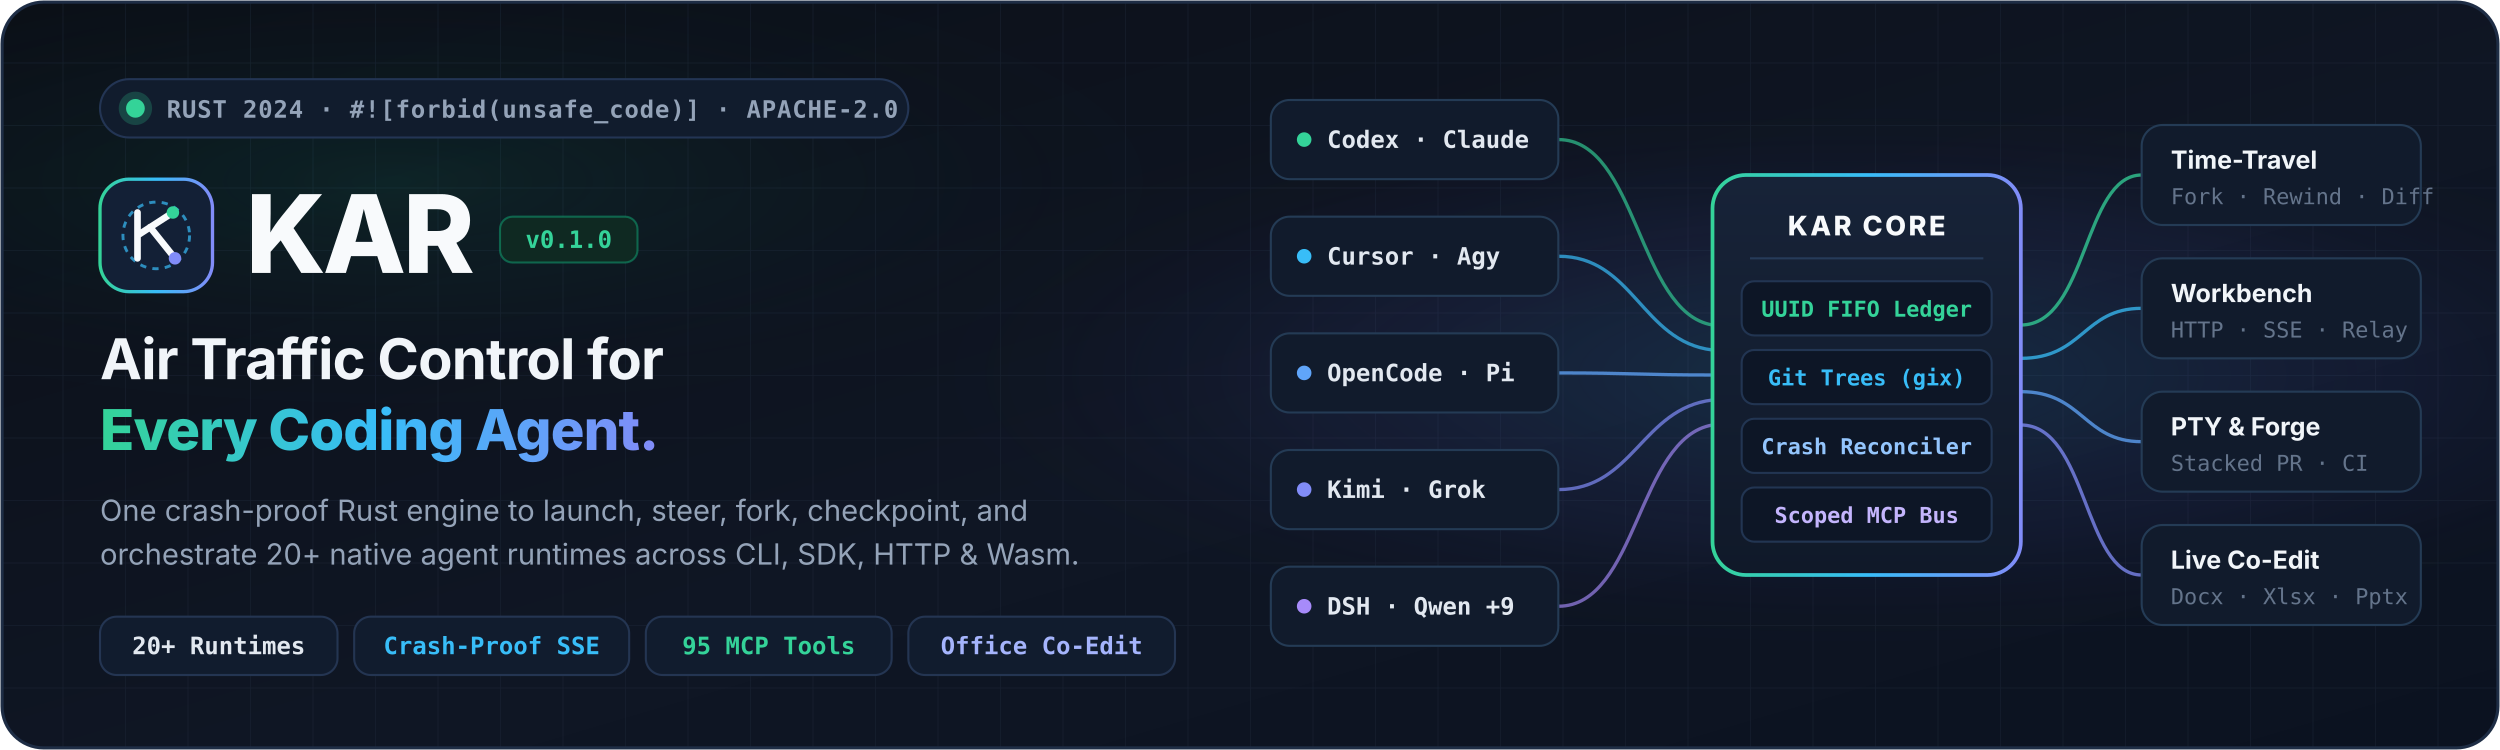
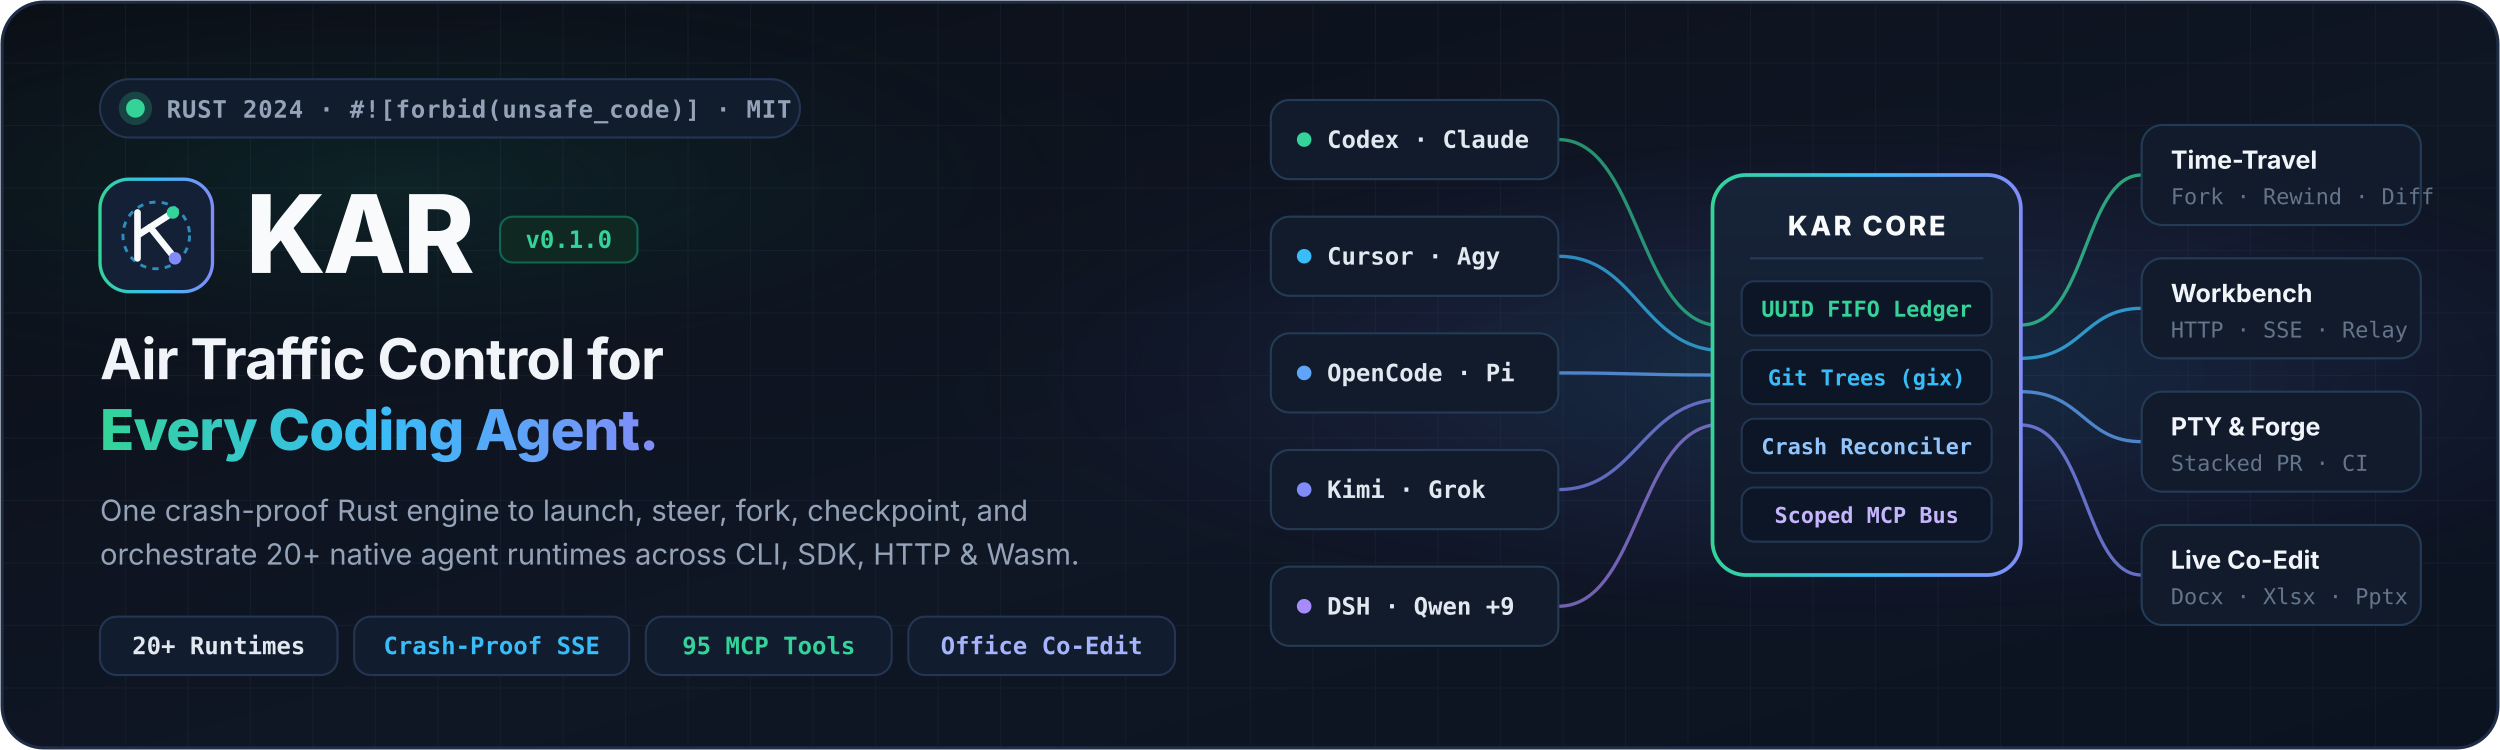
<svg xmlns="http://www.w3.org/2000/svg" viewBox="0 0 1200 360" width="1200" height="360" role="img" aria-label="Kar — Air Traffic Control for Every Coding Agent">
  <defs>
    <linearGradient id="bg" x1="0" y1="0" x2="1" y2="1">
      <stop offset="0%" stop-color="#0B0F17" />
      <stop offset="55%" stop-color="#0F1624" />
      <stop offset="100%" stop-color="#0B1220" />
    </linearGradient>
    <radialGradient id="glowA" cx="0.74" cy="0.5" r="0.38">
      <stop offset="0%" stop-color="#38BDF8" stop-opacity="0.16" />
      <stop offset="60%" stop-color="#6366F1" stop-opacity="0.06" />
      <stop offset="100%" stop-color="#0B0F17" stop-opacity="0" />
    </radialGradient>
    <radialGradient id="glowB" cx="0.16" cy="0.24" r="0.34">
      <stop offset="0%" stop-color="#10B981" stop-opacity="0.11" />
      <stop offset="100%" stop-color="#0B0F17" stop-opacity="0" />
    </radialGradient>
    <linearGradient id="coreGrad" x1="0" y1="0" x2="0" y2="1">
      <stop offset="0%" stop-color="#172338" />
      <stop offset="100%" stop-color="#101929" />
    </linearGradient>
    <linearGradient id="accentGrad" x1="0" y1="0" x2="1" y2="0">
      <stop offset="0%" stop-color="#34D399" />
      <stop offset="50%" stop-color="#38BDF8" />
      <stop offset="100%" stop-color="#818CF8" />
    </linearGradient>
    <pattern id="grid" width="30" height="30" patternUnits="userSpaceOnUse">
      <path d="M 30 0 L 0 0 0 30" fill="none" stroke="#1E293B" stroke-width="0.7" stroke-opacity="0.55" />
    </pattern>
  </defs>
  <rect x="1" y="1" width="1198" height="358" rx="20" fill="url(#bg)" />
  <rect x="1" y="1" width="1198" height="358" rx="20" fill="url(#grid)" />
  <rect x="1" y="1" width="1198" height="358" rx="20" fill="url(#glowA)" />
  <rect x="1" y="1" width="1198" height="358" rx="20" fill="url(#glowB)" />
  <rect x="1" y="1" width="1198" height="358" rx="20" fill="none" stroke="#1E2D45" stroke-width="1.5" />
-   <rect x="48" y="38" width="388" height="28" rx="14" fill="#111C2D" stroke="#233554" stroke-width="1" />
+   <rect x="48" y="38" width="336" height="28" rx="14" fill="#111C2D" stroke="#233554" stroke-width="1" />
  <circle cx="65" cy="52" r="4.5" fill="#34D399" />
  <circle cx="65" cy="52" r="8" fill="#34D399" fill-opacity="0.22" />
-   <text x="80" y="56.5" fill="#94A3B8" font-family="ui-monospace, SFMono-Regular, Menlo, Monaco, Consolas, monospace" font-size="11.5" font-weight="600" letter-spacing="0.4">RUST 2024 · #![forbid(unsafe_code)] · APACHE-2.0</text>
+   <text x="80" y="56.5" fill="#94A3B8" font-family="ui-monospace, SFMono-Regular, Menlo, Monaco, Consolas, monospace" font-size="11.5" font-weight="600" letter-spacing="0.4">RUST 2024 · #![forbid(unsafe_code)] · MIT</text>
  <g transform="translate(48, 86)">
    <rect x="0" y="0" width="54" height="54" rx="14" fill="#132036" stroke="url(#accentGrad)" stroke-width="1.6" />
    <circle cx="27" cy="27" r="16" fill="none" stroke="#38BDF8" stroke-width="1.4" stroke-dasharray="3 3" stroke-opacity="0.7" />
    <path d="M18 16 V38 M18 27 L35 16 M24 23 L36 38" fill="none" stroke="#F8FAFC" stroke-width="3.2" stroke-linecap="round" stroke-linejoin="round" />
    <circle cx="35" cy="16" r="3" fill="#34D399" />
    <circle cx="36" cy="38" r="3" fill="#818CF8" />
    <text x="70" y="45" fill="#F8FAFC" font-family="-apple-system, BlinkMacSystemFont, 'SF Pro Display', 'Segoe UI', Inter, sans-serif" font-size="52" font-weight="800" letter-spacing="-1.5">KAR</text>
    <rect x="192" y="18" width="66" height="22" rx="6" fill="#0F2922" stroke="#10B981" stroke-opacity="0.45" />
    <text x="225" y="33" text-anchor="middle" fill="#34D399" font-family="ui-monospace, SFMono-Regular, Menlo, monospace" font-size="11.5" font-weight="700">v0.1.0</text>
  </g>
  <text x="48" y="182" fill="#F1F5F9" font-family="-apple-system, BlinkMacSystemFont, 'SF Pro Display', 'Segoe UI', Inter, sans-serif" font-size="27" font-weight="700" letter-spacing="-0.4">Air Traffic Control for</text>
  <text x="48" y="216" fill="url(#accentGrad)" font-family="-apple-system, BlinkMacSystemFont, 'SF Pro Display', 'Segoe UI', Inter, sans-serif" font-size="27" font-weight="800" letter-spacing="-0.4">Every Coding Agent.</text>
  <text x="48" y="250" fill="#94A3B8" font-family="-apple-system, BlinkMacSystemFont, 'Segoe UI', Inter, sans-serif" font-size="14" font-weight="400">One crash-proof Rust engine to launch, steer, fork, checkpoint, and</text>
  <text x="48" y="271" fill="#94A3B8" font-family="-apple-system, BlinkMacSystemFont, 'Segoe UI', Inter, sans-serif" font-size="14" font-weight="400">orchestrate 20+ native agent runtimes across CLI, SDK, HTTP &amp; Wasm.</text>
  <g font-family="ui-monospace, SFMono-Regular, Menlo, monospace" font-size="11.5" font-weight="600">
    <rect x="48" y="296" width="114" height="28" rx="8" fill="#111C2E" stroke="#243552" />
    <text x="105" y="314" text-anchor="middle" fill="#E2E8F0">20+ Runtimes</text>
    <rect x="170" y="296" width="132" height="28" rx="8" fill="#111C2E" stroke="#243552" />
    <text x="236" y="314" text-anchor="middle" fill="#38BDF8">Crash-Proof SSE</text>
    <rect x="310" y="296" width="118" height="28" rx="8" fill="#111C2E" stroke="#243552" />
    <text x="369" y="314" text-anchor="middle" fill="#34D399">95 MCP Tools</text>
    <rect x="436" y="296" width="128" height="28" rx="8" fill="#111C2E" stroke="#243552" />
    <text x="500" y="314" text-anchor="middle" fill="#A5B4FC">Office Co-Edit</text>
  </g>
  <g fill="none" stroke-width="1.6">
    <path d="M 748 67 C 786 67, 786 150, 822 156" stroke="#34D399" stroke-opacity="0.65" />
    <path d="M 748 123 C 784 123, 788 164, 822 168" stroke="#38BDF8" stroke-opacity="0.7" />
    <path d="M 748 179 C 784 179, 788 180, 822 180" stroke="#60A5FA" stroke-opacity="0.75" />
    <path d="M 748 235 C 784 235, 788 196, 822 192" stroke="#818CF8" stroke-opacity="0.7" />
    <path d="M 748 291 C 786 291, 786 210, 822 204" stroke="#A78BFA" stroke-opacity="0.65" />
    <path d="M 970 156 C 1002 156, 1000 84, 1028 84" stroke="#34D399" stroke-opacity="0.75" />
    <path d="M 970 172 C 1000 172, 1000 148, 1028 148" stroke="#38BDF8" stroke-opacity="0.75" />
    <path d="M 970 188 C 1000 188, 1000 212, 1028 212" stroke="#60A5FA" stroke-opacity="0.75" />
    <path d="M 970 204 C 1002 204, 1000 276, 1028 276" stroke="#818CF8" stroke-opacity="0.75" />
  </g>
  <g font-family="ui-monospace, SFMono-Regular, Menlo, monospace" font-size="11.5" font-weight="600">
    <rect x="610" y="48" width="138" height="38" rx="9" fill="#111B2C" stroke="#243B55" />
    <circle cx="626" cy="67" r="3.5" fill="#34D399" />
    <text x="637" y="71" fill="#E2E8F0">Codex · Claude</text>
    <rect x="610" y="104" width="138" height="38" rx="9" fill="#111B2C" stroke="#243B55" />
    <circle cx="626" cy="123" r="3.5" fill="#38BDF8" />
    <text x="637" y="127" fill="#E2E8F0">Cursor · Agy</text>
    <rect x="610" y="160" width="138" height="38" rx="9" fill="#111B2C" stroke="#243B55" />
    <circle cx="626" cy="179" r="3.5" fill="#60A5FA" />
    <text x="637" y="183" fill="#E2E8F0">OpenCode · Pi</text>
    <rect x="610" y="216" width="138" height="38" rx="9" fill="#111B2C" stroke="#243B55" />
    <circle cx="626" cy="235" r="3.5" fill="#818CF8" />
    <text x="637" y="239" fill="#E2E8F0">Kimi · Grok</text>
    <rect x="610" y="272" width="138" height="38" rx="9" fill="#111B2C" stroke="#243B55" />
    <circle cx="626" cy="291" r="3.5" fill="#A78BFA" />
    <text x="637" y="295" fill="#E2E8F0">DSH · Qwen +9</text>
  </g>
  <rect x="822" y="84" width="148" height="192" rx="16" fill="url(#coreGrad)" stroke="url(#accentGrad)" stroke-width="1.8" />
  <text x="896" y="113" text-anchor="middle" fill="#F8FAFC" font-family="-apple-system, BlinkMacSystemFont, 'Segoe UI', Inter, sans-serif" font-size="13" font-weight="800" letter-spacing="1.2">KAR CORE</text>
  <line x1="840" y1="124" x2="952" y2="124" stroke="#263B59" stroke-width="1" />
  <g font-family="ui-monospace, SFMono-Regular, Menlo, monospace" font-size="10.5" font-weight="600" text-anchor="middle">
    <rect x="836" y="135" width="120" height="26" rx="6" fill="#0D1626" stroke="#223552" />
    <text x="896" y="152" fill="#34D399">UUID FIFO Ledger</text>
    <rect x="836" y="168" width="120" height="26" rx="6" fill="#0D1626" stroke="#223552" />
    <text x="896" y="185" fill="#38BDF8">Git Trees (gix)</text>
    <rect x="836" y="201" width="120" height="26" rx="6" fill="#0D1626" stroke="#223552" />
    <text x="896" y="218" fill="#93C5FD">Crash Reconciler</text>
    <rect x="836" y="234" width="120" height="26" rx="6" fill="#0D1626" stroke="#223552" />
    <text x="896" y="251" fill="#C4B5FD">Scoped MCP Bus</text>
  </g>
  <g font-family="-apple-system, BlinkMacSystemFont, 'Segoe UI', Inter, sans-serif">
    <rect x="1028" y="60" width="134" height="48" rx="10" fill="#111B2C" stroke="#243B55" />
    <text x="1042" y="81" fill="#F1F5F9" font-size="12" font-weight="700">Time-Travel</text>
    <text x="1042" y="98" fill="#64748B" font-family="ui-monospace, SFMono-Regular, Menlo, monospace" font-size="10.5">Fork · Rewind · Diff</text>
    <rect x="1028" y="124" width="134" height="48" rx="10" fill="#111B2C" stroke="#243B55" />
    <text x="1042" y="145" fill="#F1F5F9" font-size="12" font-weight="700">Workbench</text>
    <text x="1042" y="162" fill="#64748B" font-family="ui-monospace, SFMono-Regular, Menlo, monospace" font-size="10.5">HTTP · SSE · Relay</text>
    <rect x="1028" y="188" width="134" height="48" rx="10" fill="#111B2C" stroke="#243B55" />
    <text x="1042" y="209" fill="#F1F5F9" font-size="12" font-weight="700">PTY &amp; Forge</text>
    <text x="1042" y="226" fill="#64748B" font-family="ui-monospace, SFMono-Regular, Menlo, monospace" font-size="10.5">Stacked PR · CI</text>
    <rect x="1028" y="252" width="134" height="48" rx="10" fill="#111B2C" stroke="#243B55" />
    <text x="1042" y="273" fill="#F1F5F9" font-size="12" font-weight="700">Live Co-Edit</text>
    <text x="1042" y="290" fill="#64748B" font-family="ui-monospace, SFMono-Regular, Menlo, monospace" font-size="10.5">Docx · Xlsx · Pptx</text>
  </g>
</svg>
